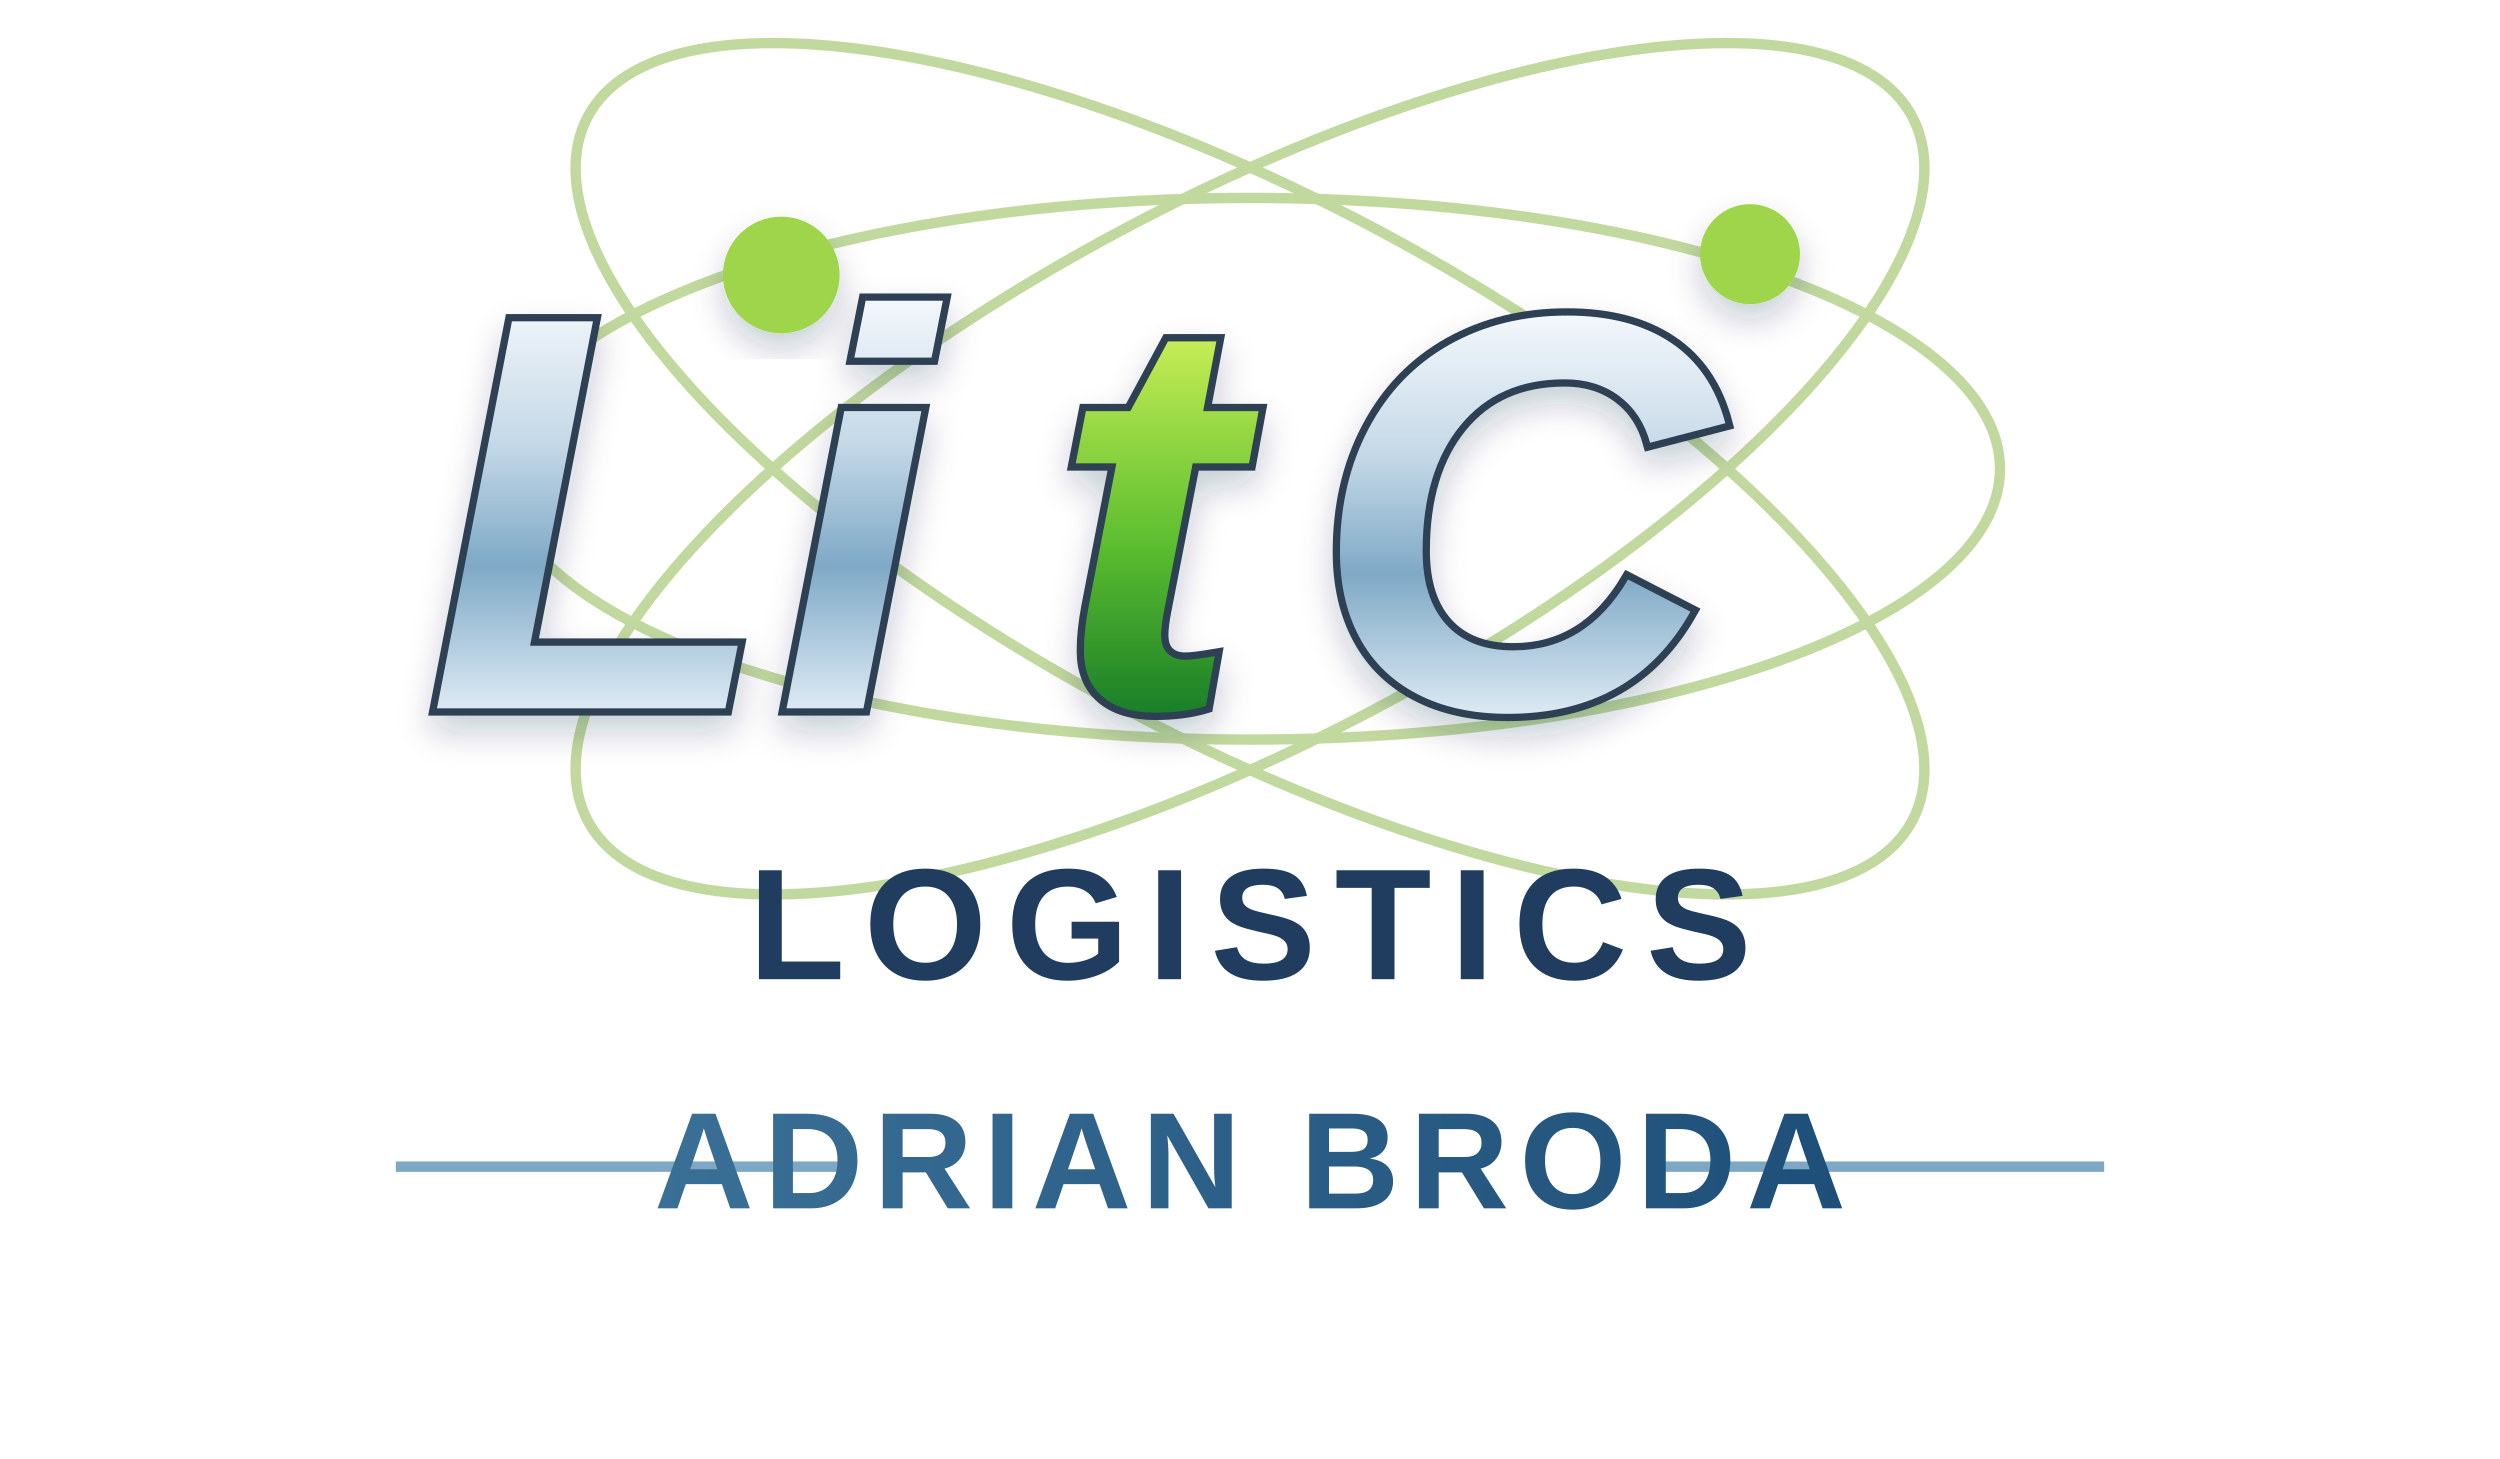
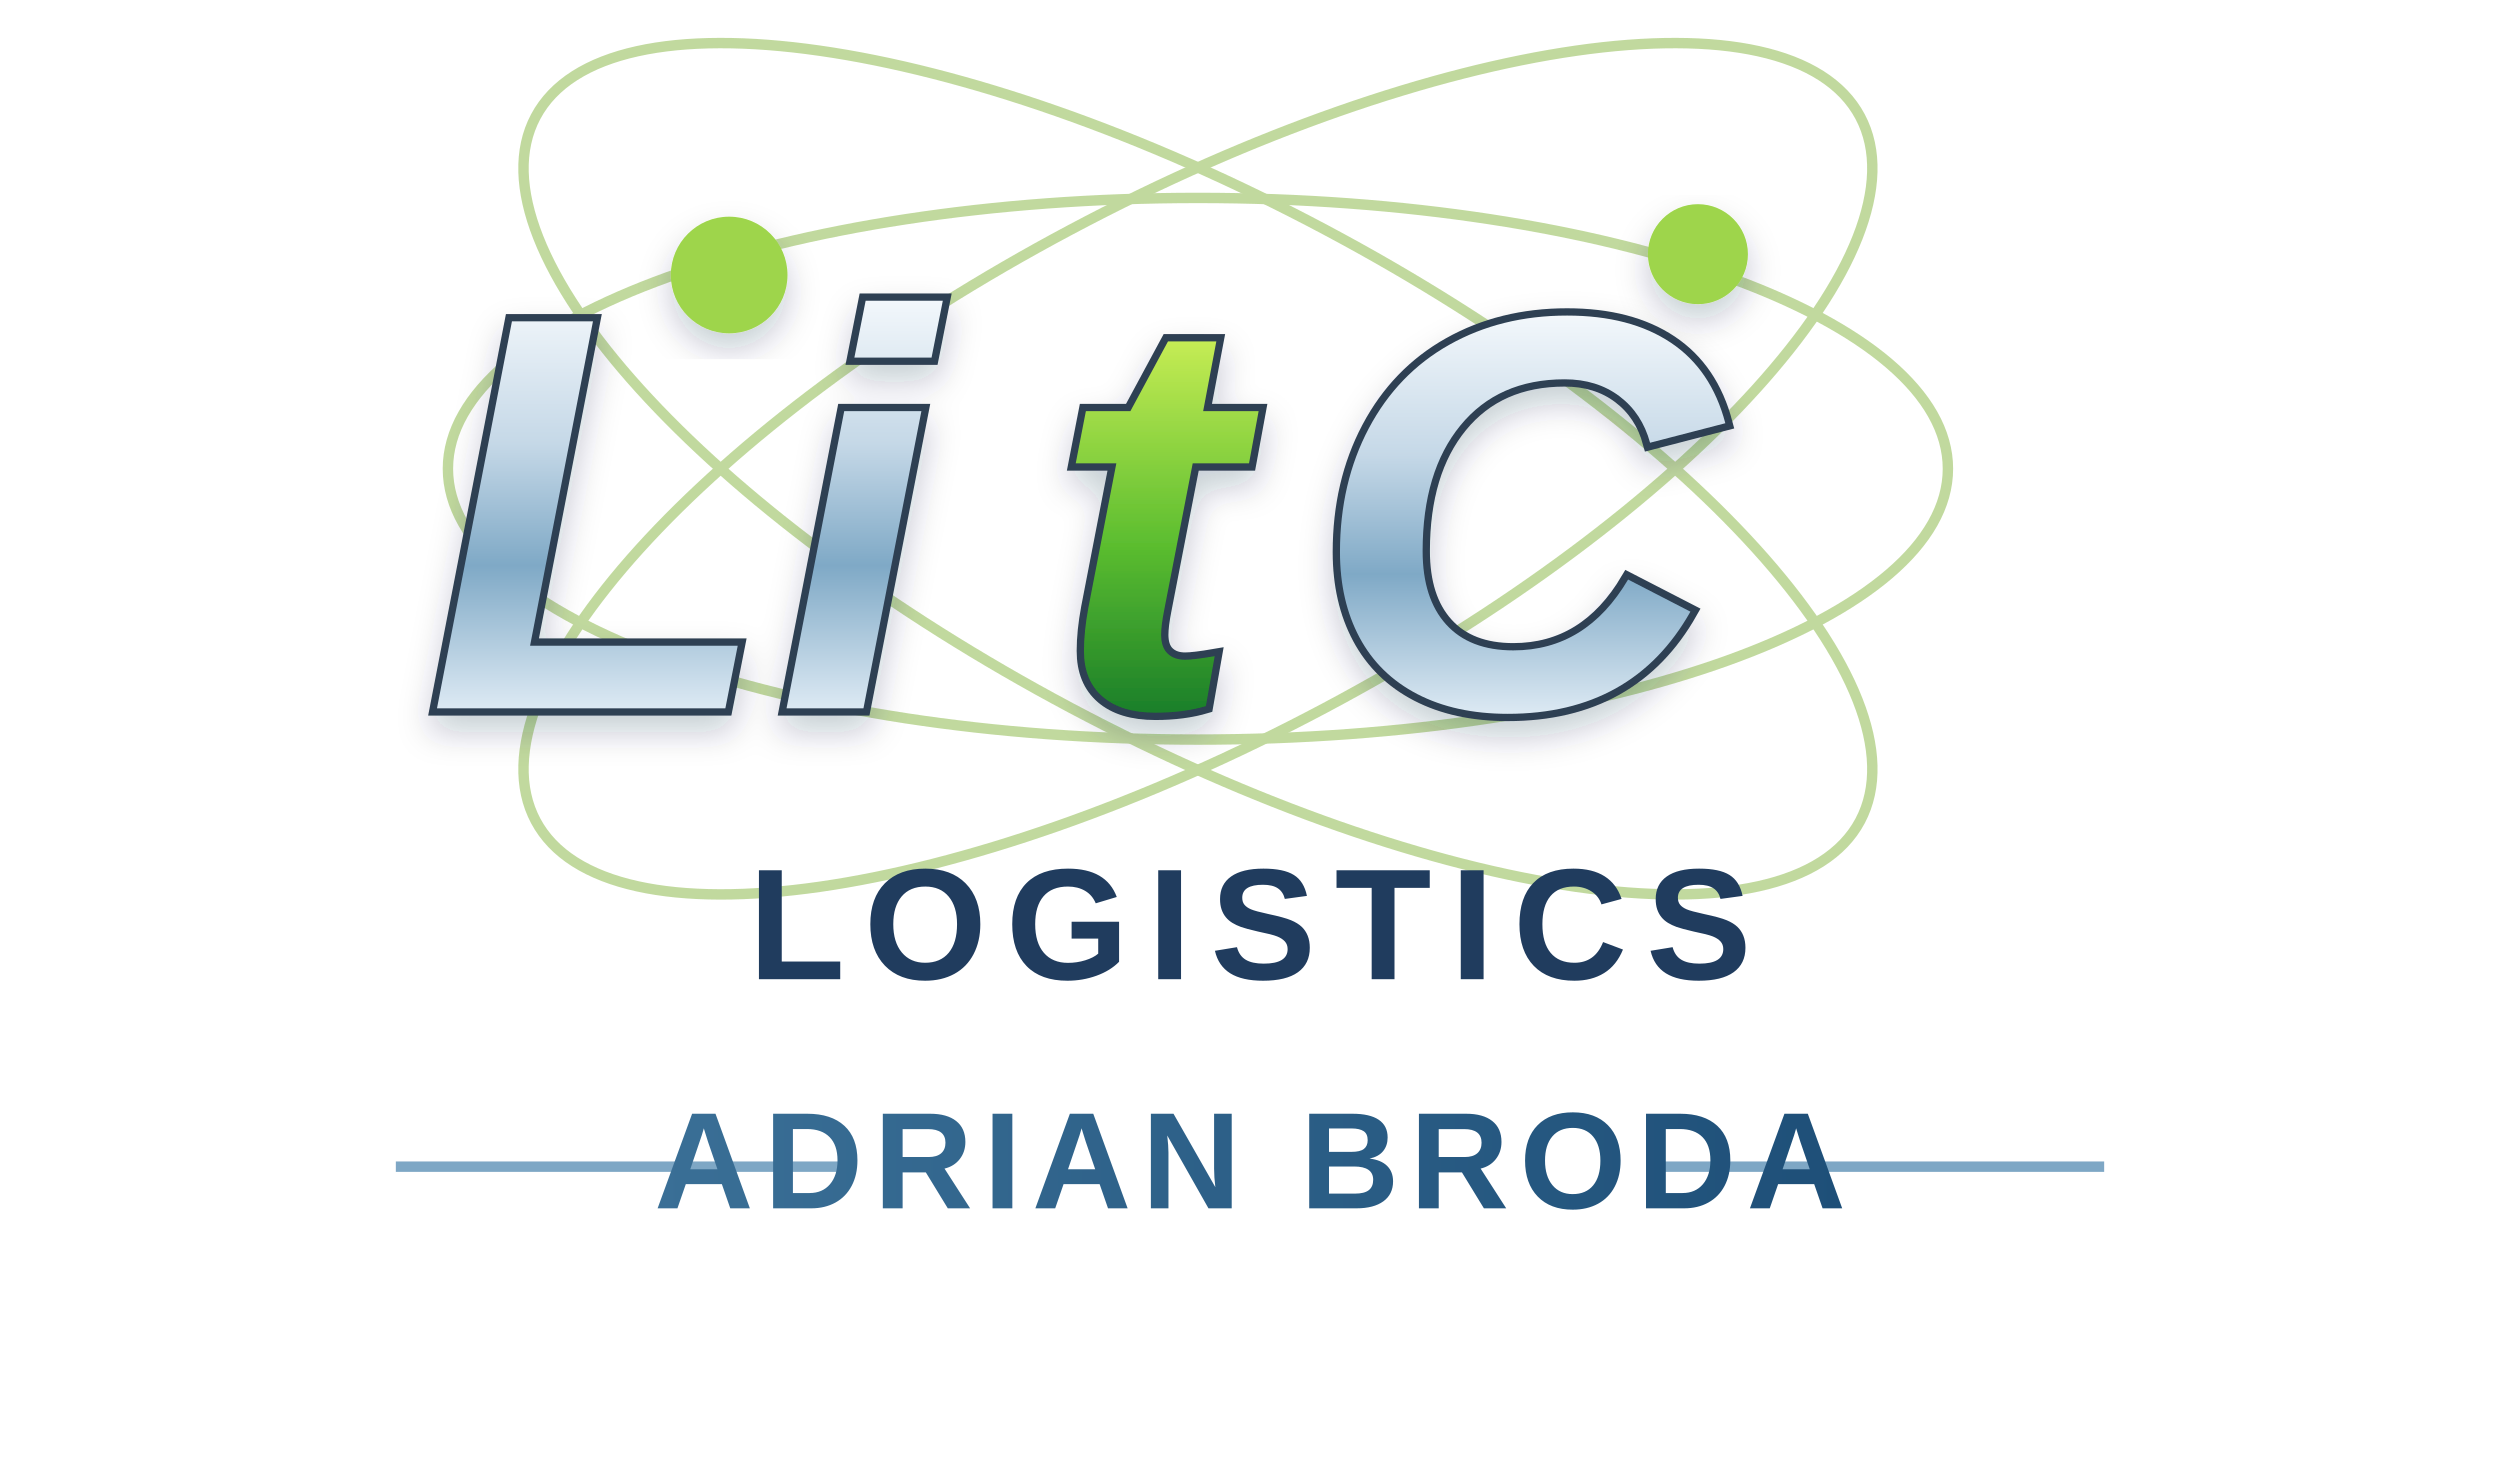
<svg xmlns="http://www.w3.org/2000/svg" viewBox="0 0 1200 700" role="img" aria-labelledby="title desc">
  <defs>
    <linearGradient id="blueMetal" x1="0" y1="0" x2="0" y2="1">
      <stop offset="0%" stop-color="#f2f7fb" />
      <stop offset="35%" stop-color="#c5d8e7" />
      <stop offset="65%" stop-color="#7fa9c6" />
      <stop offset="100%" stop-color="#dce9f3" />
    </linearGradient>
    <linearGradient id="greenCore" x1="0" y1="0" x2="0" y2="1">
      <stop offset="0%" stop-color="#c5ec54" />
      <stop offset="55%" stop-color="#5bbd2f" />
      <stop offset="100%" stop-color="#1b7f2a" />
    </linearGradient>
    <linearGradient id="nameGrad" x1="0" y1="0" x2="1" y2="0">
      <stop offset="0%" stop-color="#3a6f96" />
      <stop offset="100%" stop-color="#1e4f78" />
    </linearGradient>
    <filter id="softShadow" x="-20%" y="-20%" width="140%" height="140%">
      <feDropShadow dx="0" dy="8" stdDeviation="8" flood-color="#0e2841" flood-opacity="0.22" />
    </filter>
    <style>
      .main-text {
        font-family: "Arial Black", "Segoe UI", Arial, sans-serif;
        font-weight: 900;
        font-style: italic;
        letter-spacing: 3px;
      }
      .stroke {
        stroke: #2d3f52;
        stroke-width: 7;
        paint-order: stroke fill;
      }
    </style>
  </defs>
  <g opacity="0.55" stroke="#8eba4e" stroke-width="5" fill="none">
-     <ellipse cx="600" cy="225" rx="360" ry="130" />
-     <ellipse cx="600" cy="225" rx="360" ry="130" transform="rotate(28 600 225)" />
-     <ellipse cx="600" cy="225" rx="360" ry="130" transform="rotate(-28 600 225)" />
+     <ellipse cx="575" cy="225" rx="360" ry="130" />
+     <ellipse cx="575" cy="225" rx="360" ry="130" transform="rotate(28 575 225)" />
+     <ellipse cx="575" cy="225" rx="360" ry="130" transform="rotate(-28 575 225)" />
  </g>
  <g fill="#9ed54b" filter="url(#softShadow)">
-     <circle cx="375" cy="132" r="28" />
-     <circle cx="840" cy="122" r="24" />
+     <circle cx="350" cy="132" r="28" />
+     <circle cx="815" cy="122" r="24" />
  </g>
  <g filter="url(#softShadow)">
    <text x="205" y="340" class="main-text stroke" font-size="270" fill="url(#blueMetal)">Li</text>
    <text x="505" y="340" class="main-text stroke" font-size="270" fill="url(#greenCore)">t</text>
    <text x="630" y="340" class="main-text stroke" font-size="270" fill="url(#blueMetal)">C</text>
  </g>
  <text x="600" y="470" text-anchor="middle" font-family="Segoe UI, Arial, sans-serif" font-size="76" font-weight="800" letter-spacing="9" fill="#203c5e">
    LOGISTICS
  </text>
  <g stroke="#5e91b6" stroke-width="5" opacity="0.8">
    <line x1="190" y1="560" x2="405" y2="560" />
    <line x1="795" y1="560" x2="1010" y2="560" />
  </g>
  <text x="600" y="580" text-anchor="middle" font-family="Segoe UI, Arial, sans-serif" font-size="66" font-weight="700" letter-spacing="5" fill="url(#nameGrad)">
    ADRIAN BRODA
  </text>
</svg>
